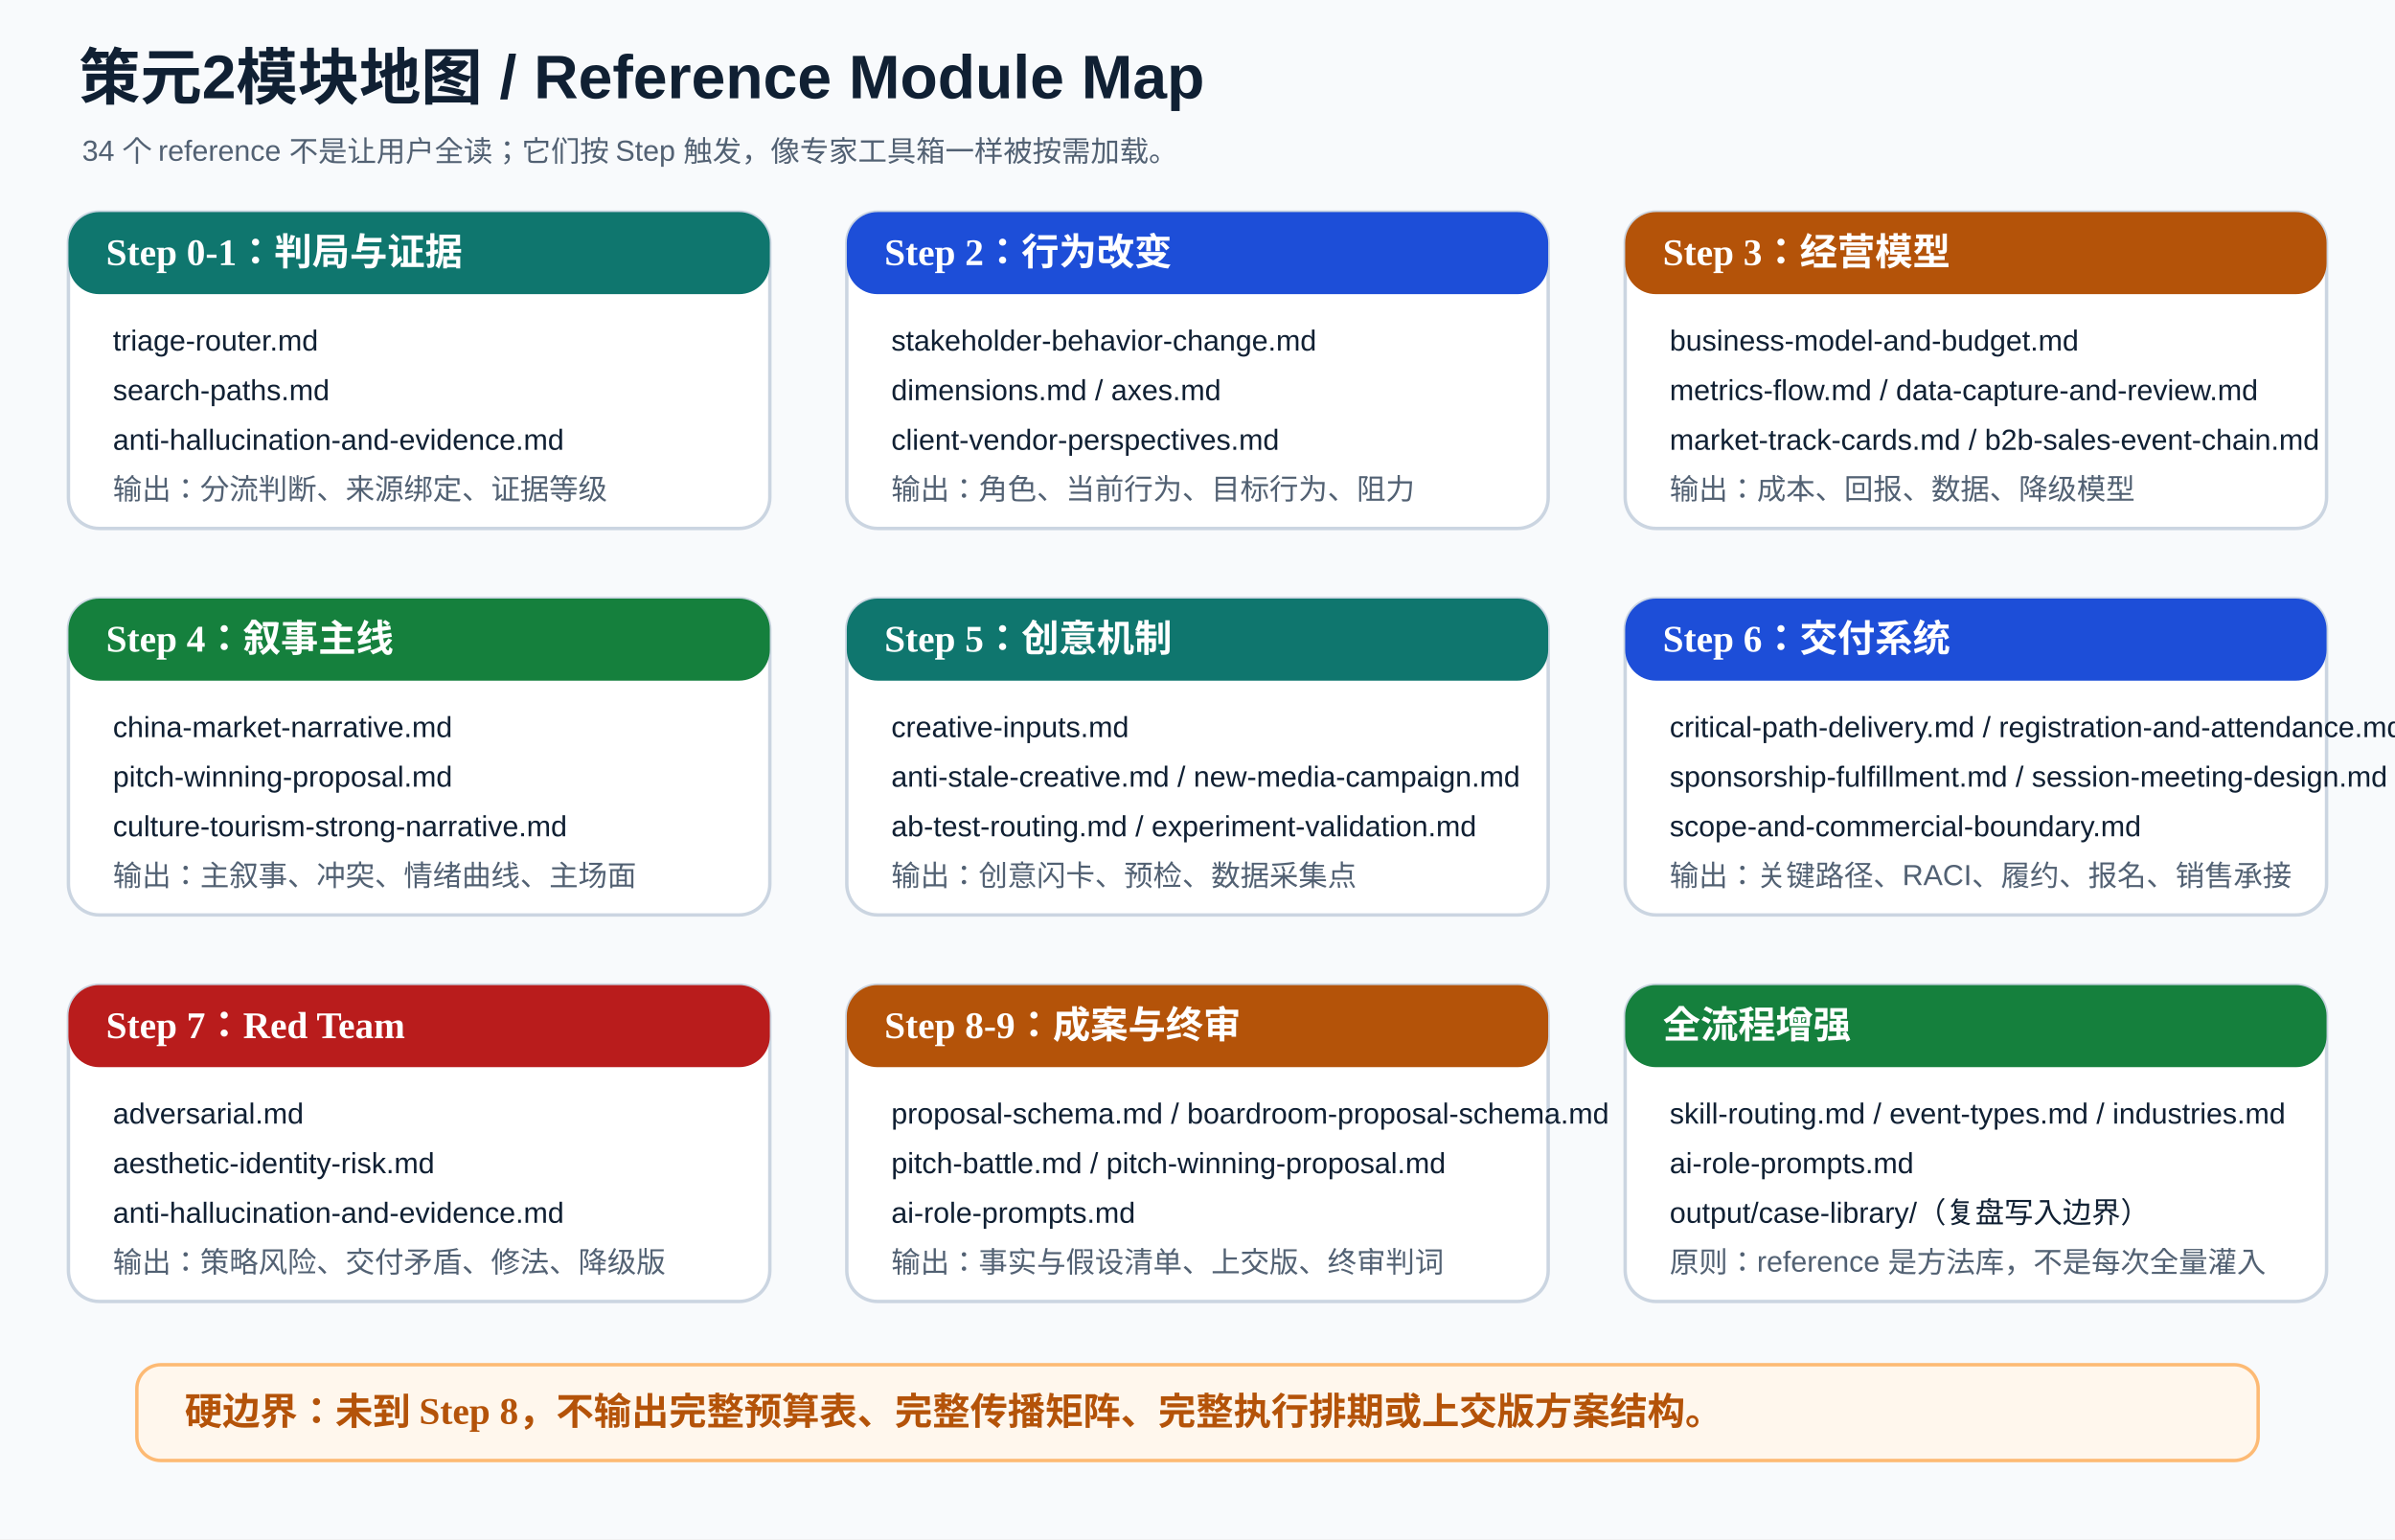
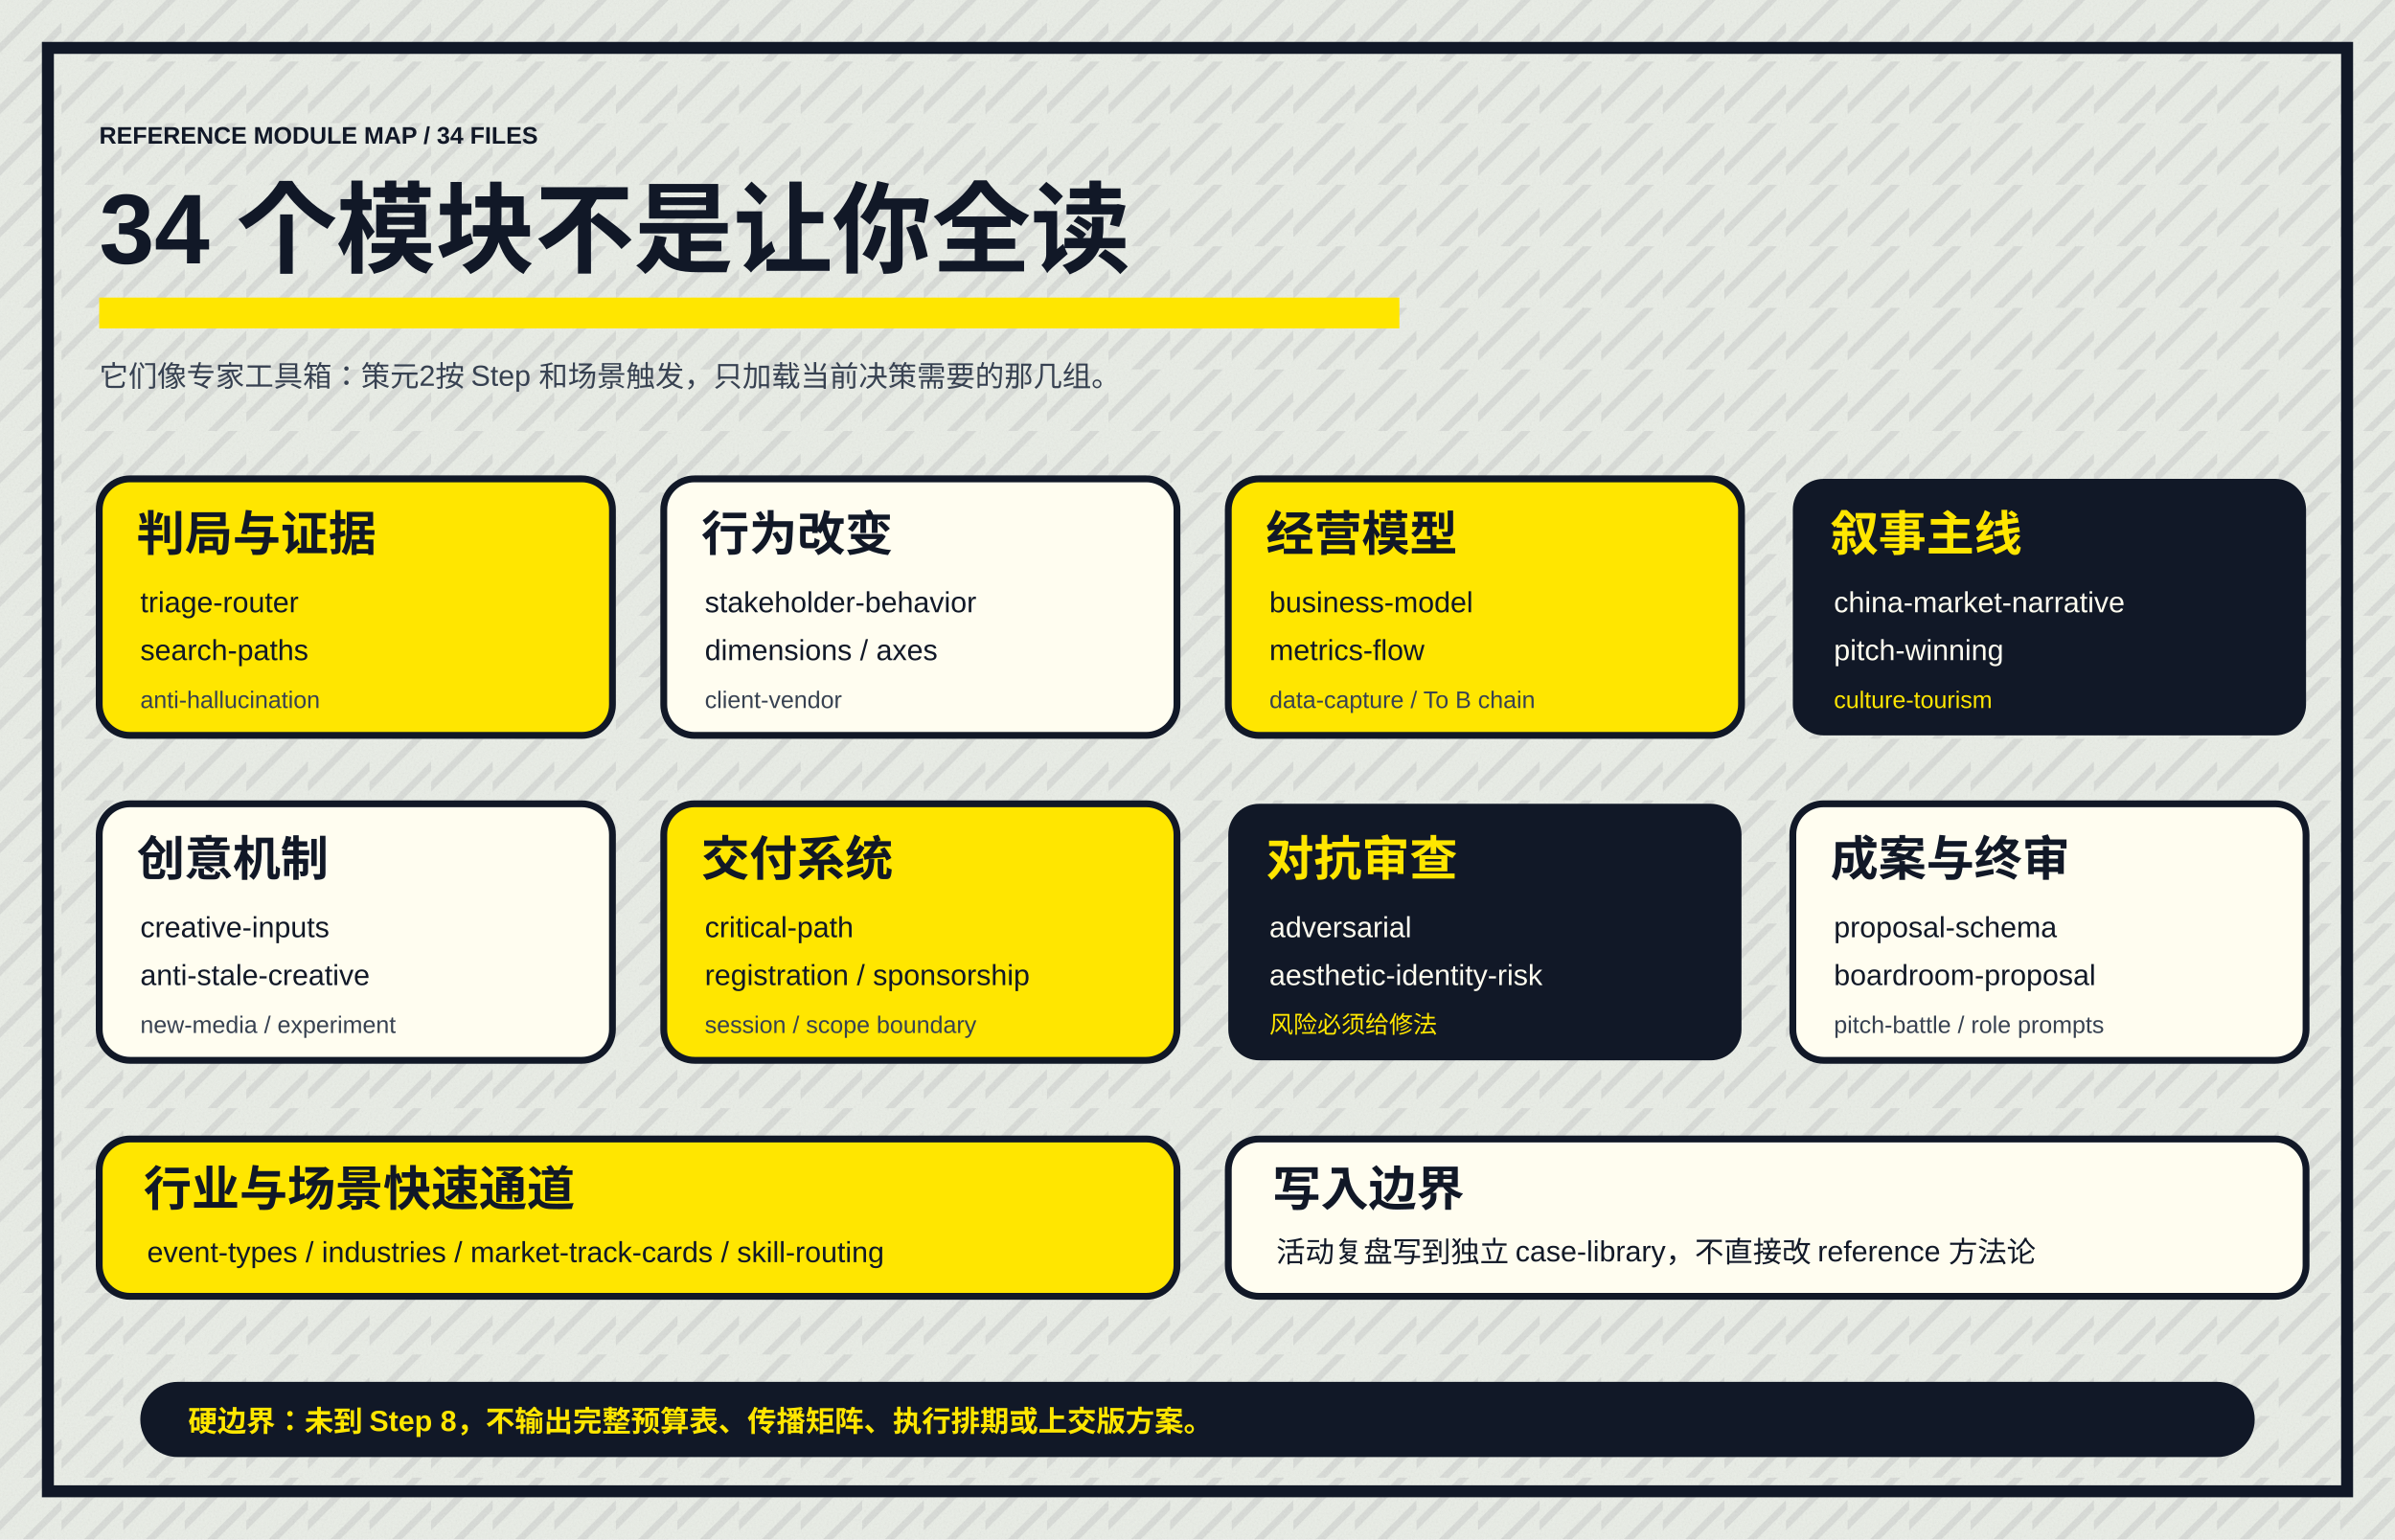
<svg xmlns="http://www.w3.org/2000/svg" width="1400" height="900" viewBox="0 0 1400 900" role="img" aria-labelledby="title desc">
  <defs>
+     <filter id="grain">
+       <feTurbulence type="fractalNoise" baseFrequency=".82" numOctaves="3" />
+       <feColorMatrix type="saturate" values="0" />
+       <feComponentTransfer>
+         <feFuncA type="table" tableValues="0 .13" />
+       </feComponentTransfer>
+     </filter>
+     <pattern id="slash" width="36" height="36" patternUnits="userSpaceOnUse">
+       <path d="M-8 36L36-8M8 44L44 8" stroke="#111827" stroke-opacity=".08" stroke-width="4" />
+     </pattern>
    <style>
-       .bg{fill:#f8fafc}.ink{fill:#102033;font-family:Arial,"Microsoft YaHei",sans-serif}.muted{fill:#526173;font-family:Arial,"Microsoft YaHei",sans-serif}
-       .panel{fill:#fff;stroke:#cbd5e1;stroke-width:2}.head{fill:#0f766e}.red{fill:#b91c1c}.blue{fill:#1d4ed8}.gold{fill:#b45309}.green{fill:#15803d}
-       .small{font-size:17px}.mid{font-size:22px;font-weight:700}.big{font-size:36px;font-weight:800}
+       .bg{fill:#e9ede6}.ink{fill:#111827;font-family:Arial,"Microsoft YaHei",sans-serif}.muted{fill:#374151;font-family:Arial,"Microsoft YaHei",sans-serif}
+       .yellow{fill:#ffe600}.black{fill:#111827}.white{fill:#fffdf0}.stroke{stroke:#111827;stroke-width:4}.heavy{stroke:#111827;stroke-width:7}
+       .big{font-size:58px;font-weight:900}.h2{font-size:28px;font-weight:900}.body{font-size:17px}.small{font-size:14px}
    </style>
  </defs>
-   <rect class="bg" width="1400" height="900" />
-   <text x="46" y="58" class="ink big">策元2模块地图 / Reference Module Map</text>
-   <text x="48" y="94" class="muted small">34 个 reference 不是让用户全读；它们按 Step 触发，像专家工具箱一样被按需加载。</text>
-   <rect x="40" y="124" width="410" height="185" rx="18" class="panel" />
-   <rect x="40" y="124" width="410" height="48" rx="18" class="head" />
-   <text x="62" y="155" fill="#fff" class="mid">Step 0-1：判局与证据</text>
-   <text x="66" y="205" class="ink small">triage-router.md</text>
-   <text x="66" y="234" class="ink small">search-paths.md</text>
-   <text x="66" y="263" class="ink small">anti-hallucination-and-evidence.md</text>
-   <text x="66" y="292" class="muted small">输出：分流判断、来源绑定、证据等级</text>
-   <rect x="495" y="124" width="410" height="185" rx="18" class="panel" />
-   <rect x="495" y="124" width="410" height="48" rx="18" class="blue" />
-   <text x="517" y="155" fill="#fff" class="mid">Step 2：行为改变</text>
-   <text x="521" y="205" class="ink small">stakeholder-behavior-change.md</text>
-   <text x="521" y="234" class="ink small">dimensions.md / axes.md</text>
-   <text x="521" y="263" class="ink small">client-vendor-perspectives.md</text>
-   <text x="521" y="292" class="muted small">输出：角色、当前行为、目标行为、阻力</text>
-   <rect x="950" y="124" width="410" height="185" rx="18" class="panel" />
-   <rect x="950" y="124" width="410" height="48" rx="18" class="gold" />
-   <text x="972" y="155" fill="#fff" class="mid">Step 3：经营模型</text>
-   <text x="976" y="205" class="ink small">business-model-and-budget.md</text>
-   <text x="976" y="234" class="ink small">metrics-flow.md / data-capture-and-review.md</text>
-   <text x="976" y="263" class="ink small">market-track-cards.md / b2b-sales-event-chain.md</text>
-   <text x="976" y="292" class="muted small">输出：成本、回报、数据、降级模型</text>
-   <rect x="40" y="350" width="410" height="185" rx="18" class="panel" />
-   <rect x="40" y="350" width="410" height="48" rx="18" class="green" />
-   <text x="62" y="381" fill="#fff" class="mid">Step 4：叙事主线</text>
-   <text x="66" y="431" class="ink small">china-market-narrative.md</text>
-   <text x="66" y="460" class="ink small">pitch-winning-proposal.md</text>
-   <text x="66" y="489" class="ink small">culture-tourism-strong-narrative.md</text>
-   <text x="66" y="518" class="muted small">输出：主叙事、冲突、情绪曲线、主场面</text>
-   <rect x="495" y="350" width="410" height="185" rx="18" class="panel" />
-   <rect x="495" y="350" width="410" height="48" rx="18" class="head" />
-   <text x="517" y="381" fill="#fff" class="mid">Step 5：创意机制</text>
-   <text x="521" y="431" class="ink small">creative-inputs.md</text>
-   <text x="521" y="460" class="ink small">anti-stale-creative.md / new-media-campaign.md</text>
-   <text x="521" y="489" class="ink small">ab-test-routing.md / experiment-validation.md</text>
-   <text x="521" y="518" class="muted small">输出：创意闪卡、预检、数据采集点</text>
-   <rect x="950" y="350" width="410" height="185" rx="18" class="panel" />
-   <rect x="950" y="350" width="410" height="48" rx="18" class="blue" />
-   <text x="972" y="381" fill="#fff" class="mid">Step 6：交付系统</text>
-   <text x="976" y="431" class="ink small">critical-path-delivery.md / registration-and-attendance.md</text>
-   <text x="976" y="460" class="ink small">sponsorship-fulfillment.md / session-meeting-design.md</text>
-   <text x="976" y="489" class="ink small">scope-and-commercial-boundary.md</text>
-   <text x="976" y="518" class="muted small">输出：关键路径、RACI、履约、报名、销售承接</text>
-   <rect x="40" y="576" width="410" height="185" rx="18" class="panel" />
-   <rect x="40" y="576" width="410" height="48" rx="18" class="red" />
-   <text x="62" y="607" fill="#fff" class="mid">Step 7：Red Team</text>
-   <text x="66" y="657" class="ink small">adversarial.md</text>
-   <text x="66" y="686" class="ink small">aesthetic-identity-risk.md</text>
-   <text x="66" y="715" class="ink small">anti-hallucination-and-evidence.md</text>
-   <text x="66" y="744" class="muted small">输出：策略风险、交付矛盾、修法、降级版</text>
-   <rect x="495" y="576" width="410" height="185" rx="18" class="panel" />
-   <rect x="495" y="576" width="410" height="48" rx="18" class="gold" />
-   <text x="517" y="607" fill="#fff" class="mid">Step 8-9：成案与终审</text>
-   <text x="521" y="657" class="ink small">proposal-schema.md / boardroom-proposal-schema.md</text>
-   <text x="521" y="686" class="ink small">pitch-battle.md / pitch-winning-proposal.md</text>
-   <text x="521" y="715" class="ink small">ai-role-prompts.md</text>
-   <text x="521" y="744" class="muted small">输出：事实与假设清单、上交版、终审判词</text>
-   <rect x="950" y="576" width="410" height="185" rx="18" class="panel" />
-   <rect x="950" y="576" width="410" height="48" rx="18" class="green" />
-   <text x="972" y="607" fill="#fff" class="mid">全流程增强</text>
-   <text x="976" y="657" class="ink small">skill-routing.md / event-types.md / industries.md</text>
-   <text x="976" y="686" class="ink small">ai-role-prompts.md</text>
-   <text x="976" y="715" class="ink small">output/case-library/（复盘写入边界）</text>
-   <text x="976" y="744" class="muted small">原则：reference 是方法库，不是每次全量灌入</text>
-   <rect x="80" y="798" width="1240" height="56" rx="14" fill="#fff7ed" stroke="#fdba74" stroke-width="2" />
-   <text x="108" y="833" class="gold mid">硬边界：未到 Step 8，不输出完整预算表、完整传播矩阵、完整执行排期或上交版方案结构。</text>
+   <rect width="1400" height="900" class="bg" />
+   <rect width="1400" height="900" fill="url(#slash)" />
+   <rect width="1400" height="900" filter="url(#grain)" />
+   <rect x="28" y="28" width="1344" height="844" fill="none" class="heavy" />
+   <text x="58" y="84" class="ink small" font-weight="900">REFERENCE MODULE MAP / 34 FILES</text>
+   <text x="58" y="154" class="ink big">34 个模块不是让你全读</text>
+   <rect x="58" y="174" width="760" height="18" class="yellow" />
+   <text x="58" y="226" class="muted body">它们像专家工具箱：策元2按 Step 和场景触发，只加载当前决策需要的那几组。</text>
+   <g transform="translate(58 280)">
+     <rect x="0" y="0" width="300" height="150" rx="18" class="yellow stroke" />
+     <text x="22" y="42" class="ink h2">判局与证据</text>
+     <text x="24" y="78" class="ink body">triage-router</text>
+     <text x="24" y="106" class="ink body">search-paths</text>
+     <text x="24" y="134" class="muted small">anti-hallucination</text>
+     <rect x="330" y="0" width="300" height="150" rx="18" class="white stroke" />
+     <text x="352" y="42" class="ink h2">行为改变</text>
+     <text x="354" y="78" class="ink body">stakeholder-behavior</text>
+     <text x="354" y="106" class="ink body">dimensions / axes</text>
+     <text x="354" y="134" class="muted small">client-vendor</text>
+     <rect x="660" y="0" width="300" height="150" rx="18" class="yellow stroke" />
+     <text x="682" y="42" class="ink h2">经营模型</text>
+     <text x="684" y="78" class="ink body">business-model</text>
+     <text x="684" y="106" class="ink body">metrics-flow</text>
+     <text x="684" y="134" class="muted small">data-capture / To B chain</text>
+     <rect x="990" y="0" width="300" height="150" rx="18" class="black" />
+     <text x="1012" y="42" fill="#ffe600" class="h2" font-family="Arial,'Microsoft YaHei',sans-serif">叙事主线</text>
+     <text x="1014" y="78" fill="#fffdf0" class="body" font-family="Arial,'Microsoft YaHei',sans-serif">china-market-narrative</text>
+     <text x="1014" y="106" fill="#fffdf0" class="body" font-family="Arial,'Microsoft YaHei',sans-serif">pitch-winning</text>
+     <text x="1014" y="134" fill="#ffe600" class="small" font-family="Arial,'Microsoft YaHei',sans-serif">culture-tourism</text>
+     <rect x="0" y="190" width="300" height="150" rx="18" class="white stroke" />
+     <text x="22" y="232" class="ink h2">创意机制</text>
+     <text x="24" y="268" class="ink body">creative-inputs</text>
+     <text x="24" y="296" class="ink body">anti-stale-creative</text>
+     <text x="24" y="324" class="muted small">new-media / experiment</text>
+     <rect x="330" y="190" width="300" height="150" rx="18" class="yellow stroke" />
+     <text x="352" y="232" class="ink h2">交付系统</text>
+     <text x="354" y="268" class="ink body">critical-path</text>
+     <text x="354" y="296" class="ink body">registration / sponsorship</text>
+     <text x="354" y="324" class="muted small">session / scope boundary</text>
+     <rect x="660" y="190" width="300" height="150" rx="18" class="black" />
+     <text x="682" y="232" fill="#ffe600" class="h2" font-family="Arial,'Microsoft YaHei',sans-serif">对抗审查</text>
+     <text x="684" y="268" fill="#fffdf0" class="body" font-family="Arial,'Microsoft YaHei',sans-serif">adversarial</text>
+     <text x="684" y="296" fill="#fffdf0" class="body" font-family="Arial,'Microsoft YaHei',sans-serif">aesthetic-identity-risk</text>
+     <text x="684" y="324" fill="#ffe600" class="small" font-family="Arial,'Microsoft YaHei',sans-serif">风险必须给修法</text>
+     <rect x="990" y="190" width="300" height="150" rx="18" class="white stroke" />
+     <text x="1012" y="232" class="ink h2">成案与终审</text>
+     <text x="1014" y="268" class="ink body">proposal-schema</text>
+     <text x="1014" y="296" class="ink body">boardroom-proposal</text>
+     <text x="1014" y="324" class="muted small">pitch-battle / role prompts</text>
+     <rect x="0" y="386" width="630" height="92" rx="18" class="yellow stroke" />
+     <text x="26" y="425" class="ink h2">行业与场景快速通道</text>
+     <text x="28" y="458" class="ink body">event-types / industries / market-track-cards / skill-routing</text>
+     <rect x="660" y="386" width="630" height="92" rx="18" class="white stroke" />
+     <text x="686" y="425" class="ink h2">写入边界</text>
+     <text x="688" y="458" class="ink body">活动复盘写到独立 case-library，不直接改 reference 方法论</text>
+   </g>
+   <rect x="82" y="808" width="1236" height="44" rx="22" class="black" />
+   <text x="110" y="837" fill="#ffe600" class="body" font-family="Arial,'Microsoft YaHei',sans-serif" font-weight="900">硬边界：未到 Step 8，不输出完整预算表、传播矩阵、执行排期或上交版方案。</text>
</svg>
